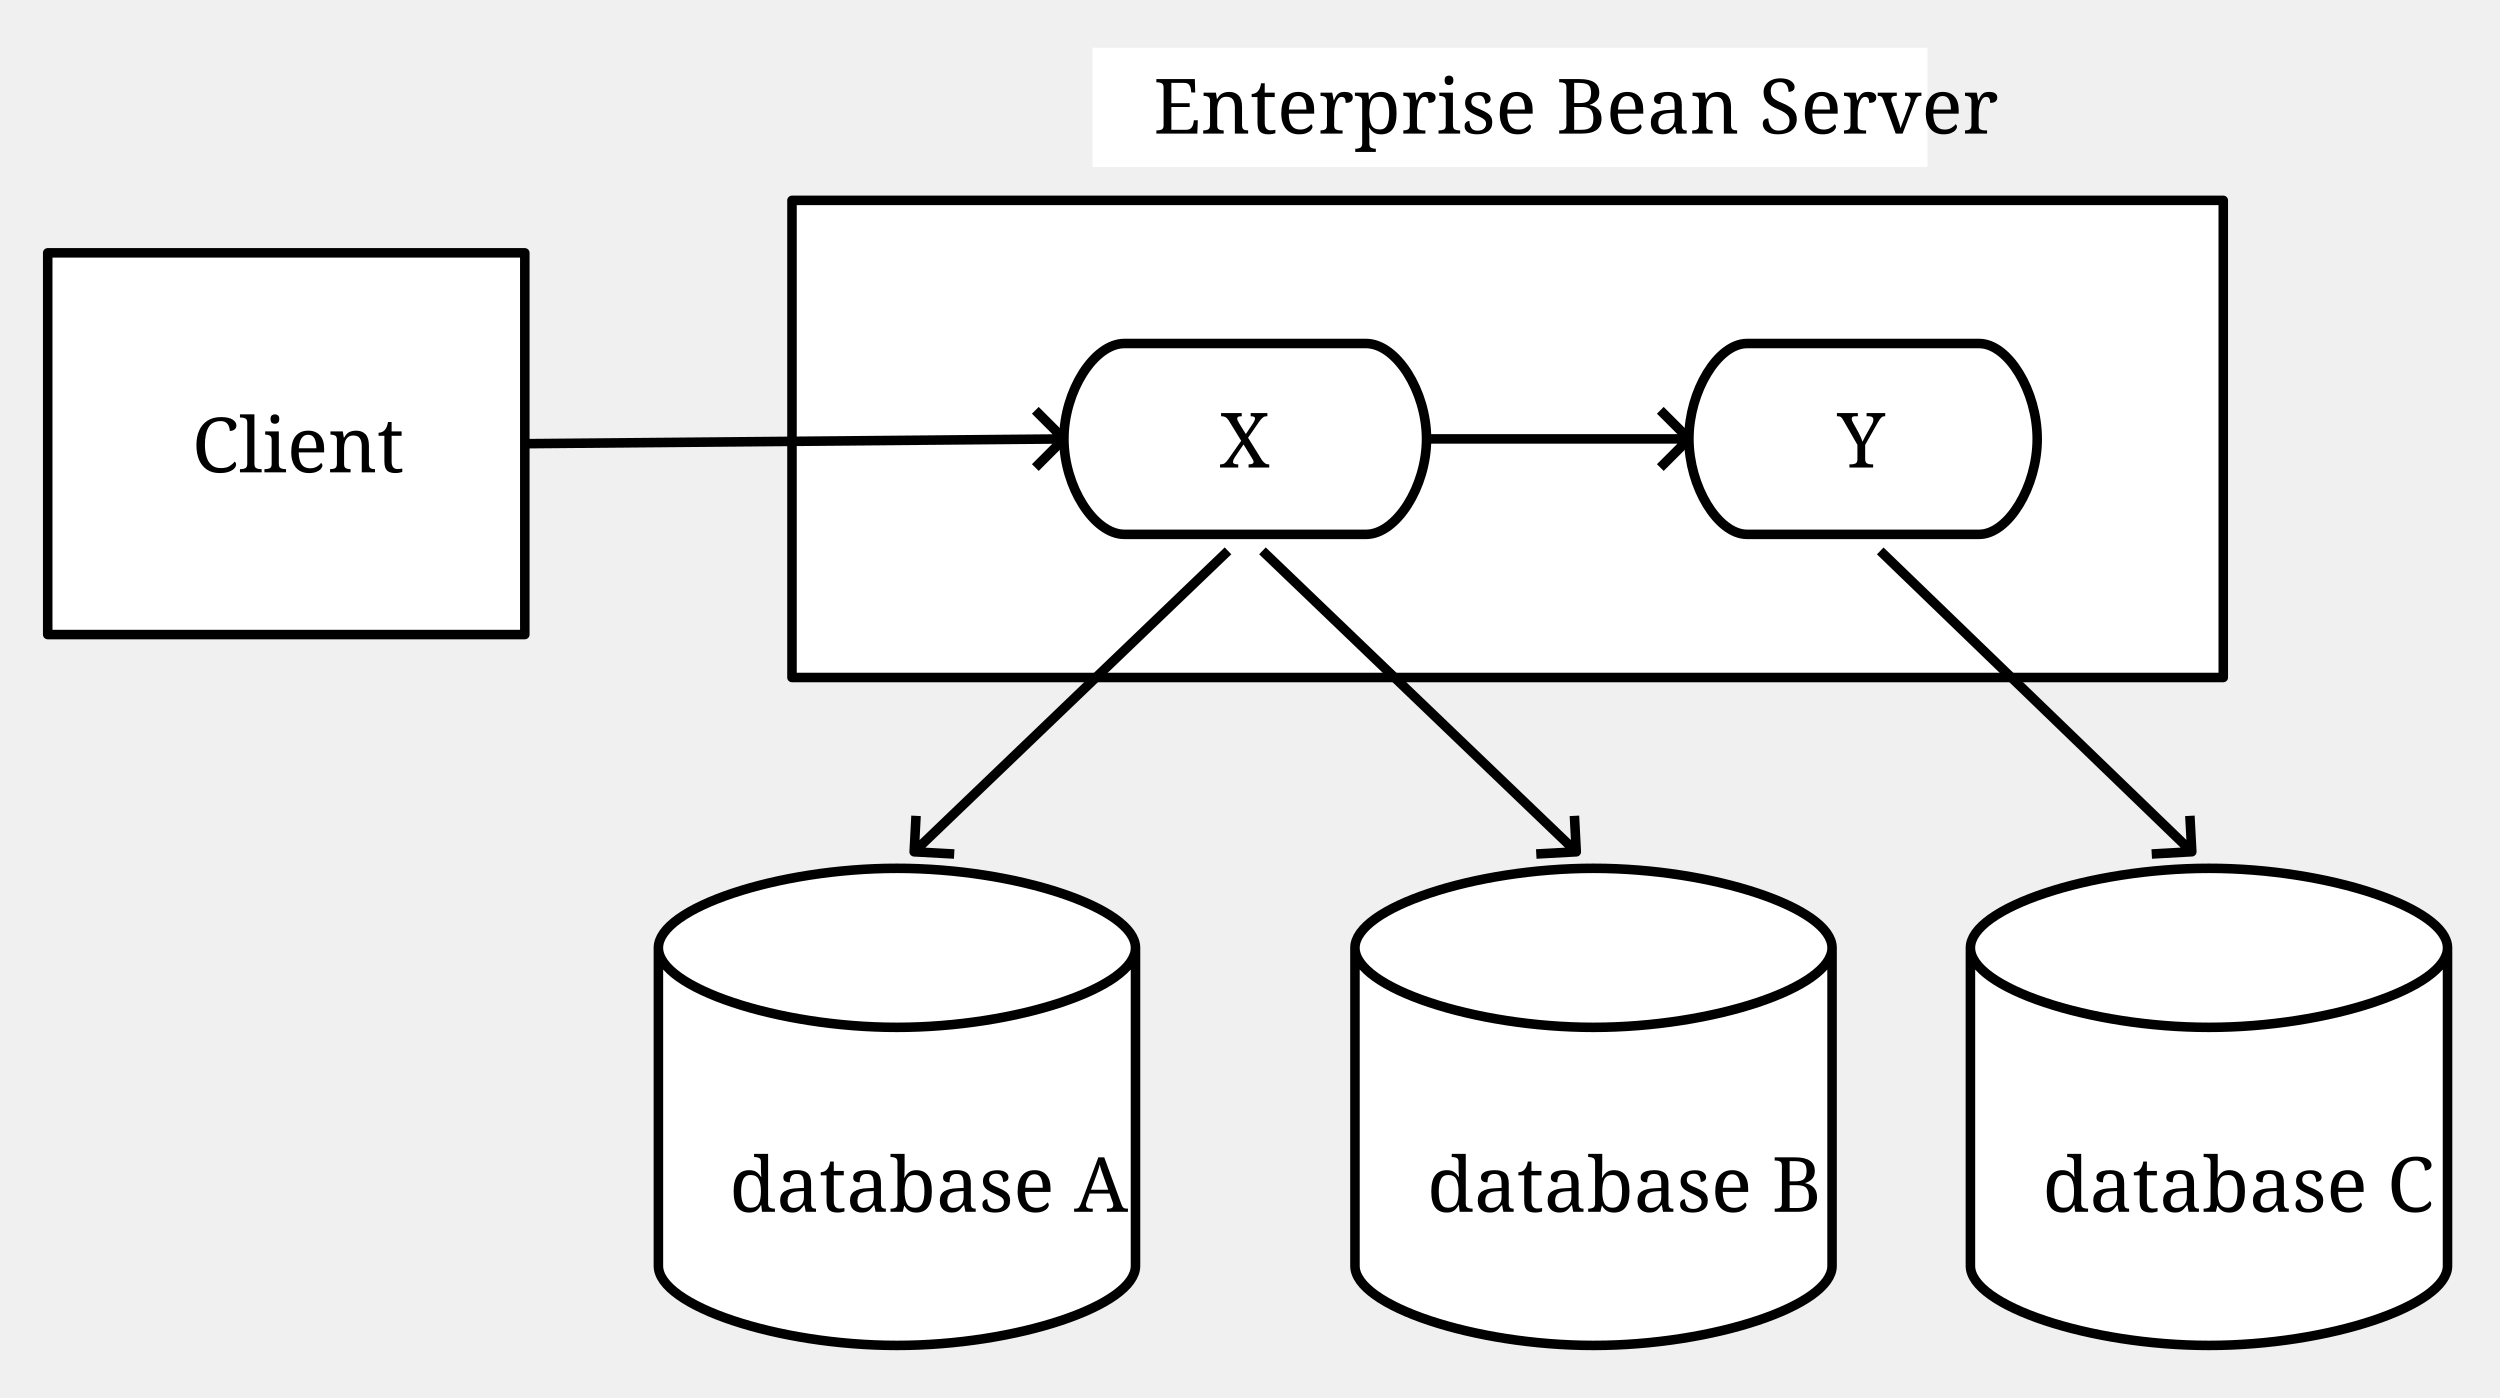
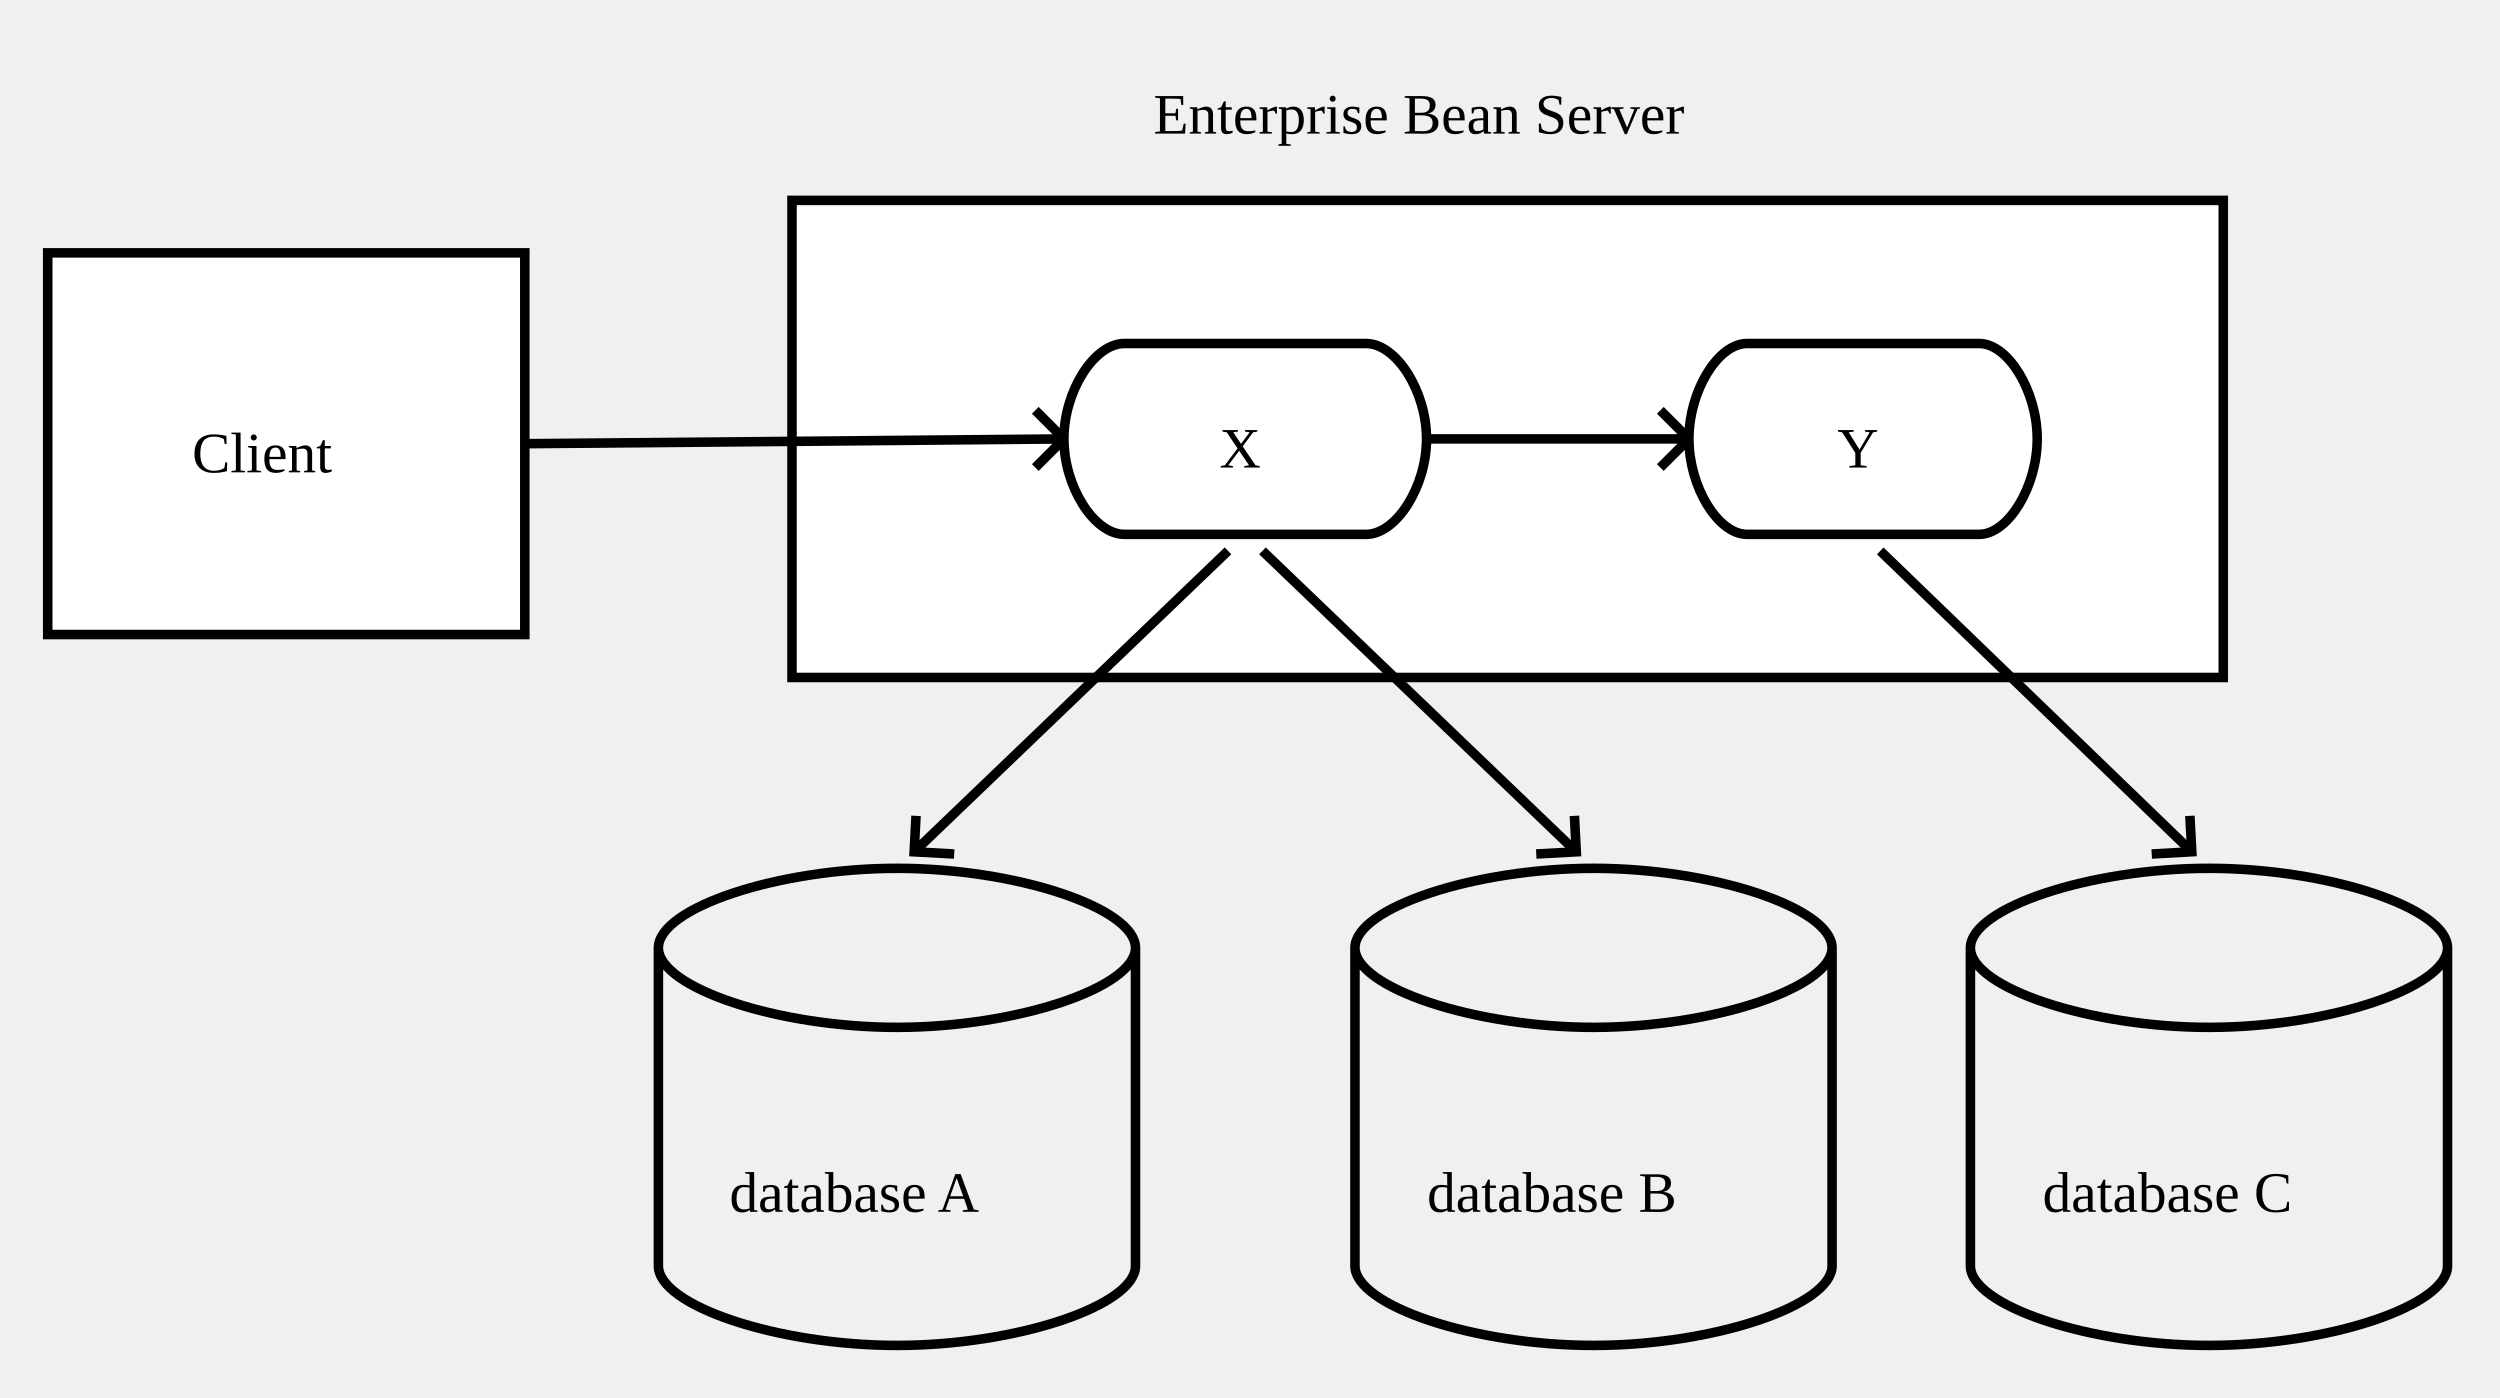
<svg xmlns="http://www.w3.org/2000/svg" height="293" width="524">
-   <defs>
-     
-   </defs>
-   <path fill="#fff" d="M229 10h175v25H229z" />
-   <text y="28" x="237" style="text-decoration-line:none" font-weight="400" font-size="16" font-family="serif">
+   <path fill="#fff" stroke="#000" stroke-width="2" d="M166 42h300v100H166z" />
+   <text y="28" x="237">
    <tspan y="28" x="241.766">Enterprise Bean Server</tspan>
  </text>
-   <path fill="#fff" stroke="#000" stroke-width="2" stroke-linejoin="round" d="M166 42h300v100H166z" />
-   <path fill="#fff" stroke="#000" stroke-width="2" stroke-linejoin="round" d="M10 53h100v80H10z" />
-   <text y="99" x="18" style="text-decoration-line:none" font-weight="400" font-size="16" font-family="serif">
+   <path fill="#fff" stroke="#000" stroke-width="2" d="M10 53h100v80H10z" />
+   <text y="99" x="18">
    <tspan y="99" x="40.266">Client</tspan>
  </text>
-   <path transform="translate(77 121)" d="M33-28l103-.912L146-29m-6-6l6 6-6 6" id="b" fill="none" stroke-linejoin="round" stroke="#000" stroke-width="2" />
-   <path d="M235.667 72h50.666C292.667 72 299 82 299 92s-6.333 20-12.667 20h-50.666C229.333 112 223 102 223 92s6.333-20 12.667-20" fill="#fff" stroke="#000" stroke-width="2" stroke-linejoin="round" />
-   <text y="98" x="232" style="text-decoration-line:none" font-weight="400" font-size="16" font-family="serif">
+   <path d="M110 93l103-.912L223 92m-6-6l6 6-6 6" fill="none" stroke="#000" stroke-width="2" />
+   <path d="M235.667 72h50.666C292.667 72 299 82 299 92s-6.333 20-12.667 20h-50.666C229.333 112 223 102 223 92s6.333-20 12.667-20" fill="#fff" stroke="#000" stroke-width="2" />
+   <text y="98" x="232">
    <tspan y="98" x="255.594">X</tspan>
  </text>
-   <path transform="translate(149 42)" d="M150 50h55m-6-6l6 6-6 6" id="a" fill="none" stroke-linejoin="round" stroke="#000" stroke-width="2" />
-   <path d="M366.167 72h48.666C420.917 72 427 82 427 92s-6.083 20-12.167 20h-48.666C360.083 112 354 102 354 92s6.083-20 12.167-20" fill="#fff" stroke="#000" stroke-width="2" stroke-linejoin="round" />
-   <text y="98" x="363" style="text-decoration-line:none" font-weight="400" font-size="16" font-family="serif">
+   <path d="M299 92h55m-6-6l6 6-6 6" fill="none" stroke="#000" stroke-width="2" />
+   <path d="M366.167 72h48.666C420.917 72 427 82 427 92s-6.083 20-12.167 20h-48.666C360.083 112 354 102 354 92s6.083-20 12.167-20" fill="#fff" stroke="#000" stroke-width="2" />
+   <text y="98" x="363">
    <tspan y="98" x="385.094">Y</tspan>
  </text>
-   <path transform="translate(10 132)" d="M247.391-16.54l-62.173 59.62-3.61 3.46M190 47l-8.391-.46L182 39" id="c" stroke="#000" stroke-width="2" fill="none" stroke-linejoin="round" />
-   <path d="M138 198.667v66.666c0 8.334 25 16.667 50 16.667s50-8.333 50-16.667v-66.666c0-8.334-25-16.667-50-16.667s-50 8.333-50 16.667z" fill="#fff" />
-   <path d="M138 198.667v66.666c0 8.334 25 16.667 50 16.667s50-8.333 50-16.667v-66.666c0 8.333-25 16.666-50 16.666s-50-8.333-50-16.666c0-8.334 25-16.667 50-16.667s50 8.333 50 16.667" fill="none" stroke="#000" stroke-width="2" stroke-linejoin="round" />
-   <text y="254" x="146" style="text-decoration-line:none" font-weight="400" font-size="16" font-family="serif">
+   <path d="M200 179l-8.391-.46L192 171m-54 27.667v66.666c0 8.334 25 16.667 50 16.667s50-8.333 50-16.667v-66.666c0 8.333-25 16.666-50 16.666s-50-8.333-50-16.666c0-8.334 25-16.667 50-16.667s50 8.333 50 16.667" fill="none" stroke="#000" stroke-width="2" />
+   <text y="254" x="146">
    <tspan y="254" x="152.898">database A</tspan>
  </text>
-   <path transform="translate(30 147)" stroke="#000" stroke-width="2" d="M234.609-31.54l62.173 59.619 3.61 3.46M300 24l.391 7.54L292 32" id="d" fill="none" stroke-linejoin="round" />
-   <path d="M284 198.667v66.666c0 8.334 25 16.667 50 16.667s50-8.333 50-16.667v-66.666c0-8.334-25-16.667-50-16.667s-50 8.333-50 16.667z" fill="#fff" />
-   <path d="M284 198.667v66.666c0 8.334 25 16.667 50 16.667s50-8.333 50-16.667v-66.666c0 8.333-25 16.666-50 16.666s-50-8.333-50-16.666c0-8.334 25-16.667 50-16.667s50 8.333 50 16.667" fill="none" stroke="#000" stroke-width="2" stroke-linejoin="round" />
-   <text y="254" x="292" style="text-decoration-line:none" font-weight="400" font-size="16" font-family="serif">
+   <path d="M257.391 115.46l-62.173 59.62-3.61 3.46" stroke="#000" stroke-width="2" />
+   <path d="M330 171l.391 7.54L322 179m-38 19.667v66.666c0 8.334 25 16.667 50 16.667s50-8.333 50-16.667v-66.666c0 8.333-25 16.666-50 16.666s-50-8.333-50-16.666c0-8.334 25-16.667 50-16.667s50 8.333 50 16.667" fill="none" stroke="#000" stroke-width="2" />
+   <text y="254" x="292">
    <tspan y="254" x="299.125">database B</tspan>
  </text>
-   <path transform="translate(330 86)" stroke="#000" stroke-width="2" d="M64.097 29.473l61.709 59.581 3.597 3.473M129 85l.403 7.527L121 93" id="e" fill="none" stroke-linejoin="round" />
-   <path d="M413 198.667v66.666c0 8.334 25 16.667 50 16.667s50-8.333 50-16.667v-66.666c0-8.334-25-16.667-50-16.667s-50 8.333-50 16.667z" fill="#fff" />
-   <path d="M413 198.667v66.666c0 8.334 25 16.667 50 16.667s50-8.333 50-16.667v-66.666c0 8.333-25 16.666-50 16.666s-50-8.333-50-16.666c0-8.334 25-16.667 50-16.667s50 8.333 50 16.667" fill="none" stroke="#000" stroke-width="2" stroke-linejoin="round" />
-   <text y="254" x="421" style="text-decoration-line:none" font-weight="400" font-size="16" font-family="serif">
+   <path d="M264.609 115.46l62.173 59.619 3.61 3.46" stroke="#000" stroke-width="2" />
+   <path d="M459 171l.403 7.527L451 179m-38 19.667v66.666c0 8.334 25 16.667 50 16.667s50-8.333 50-16.667v-66.666c0 8.333-25 16.666-50 16.666s-50-8.333-50-16.666c0-8.334 25-16.667 50-16.667s50 8.333 50 16.667" fill="none" stroke="#000" stroke-width="2" />
+   <text y="254" x="421">
    <tspan y="254" x="428.125">database C</tspan>
  </text>
+   <path d="M394.097 115.473l61.709 59.581 3.597 3.473" stroke="#000" stroke-width="2" />
</svg>
